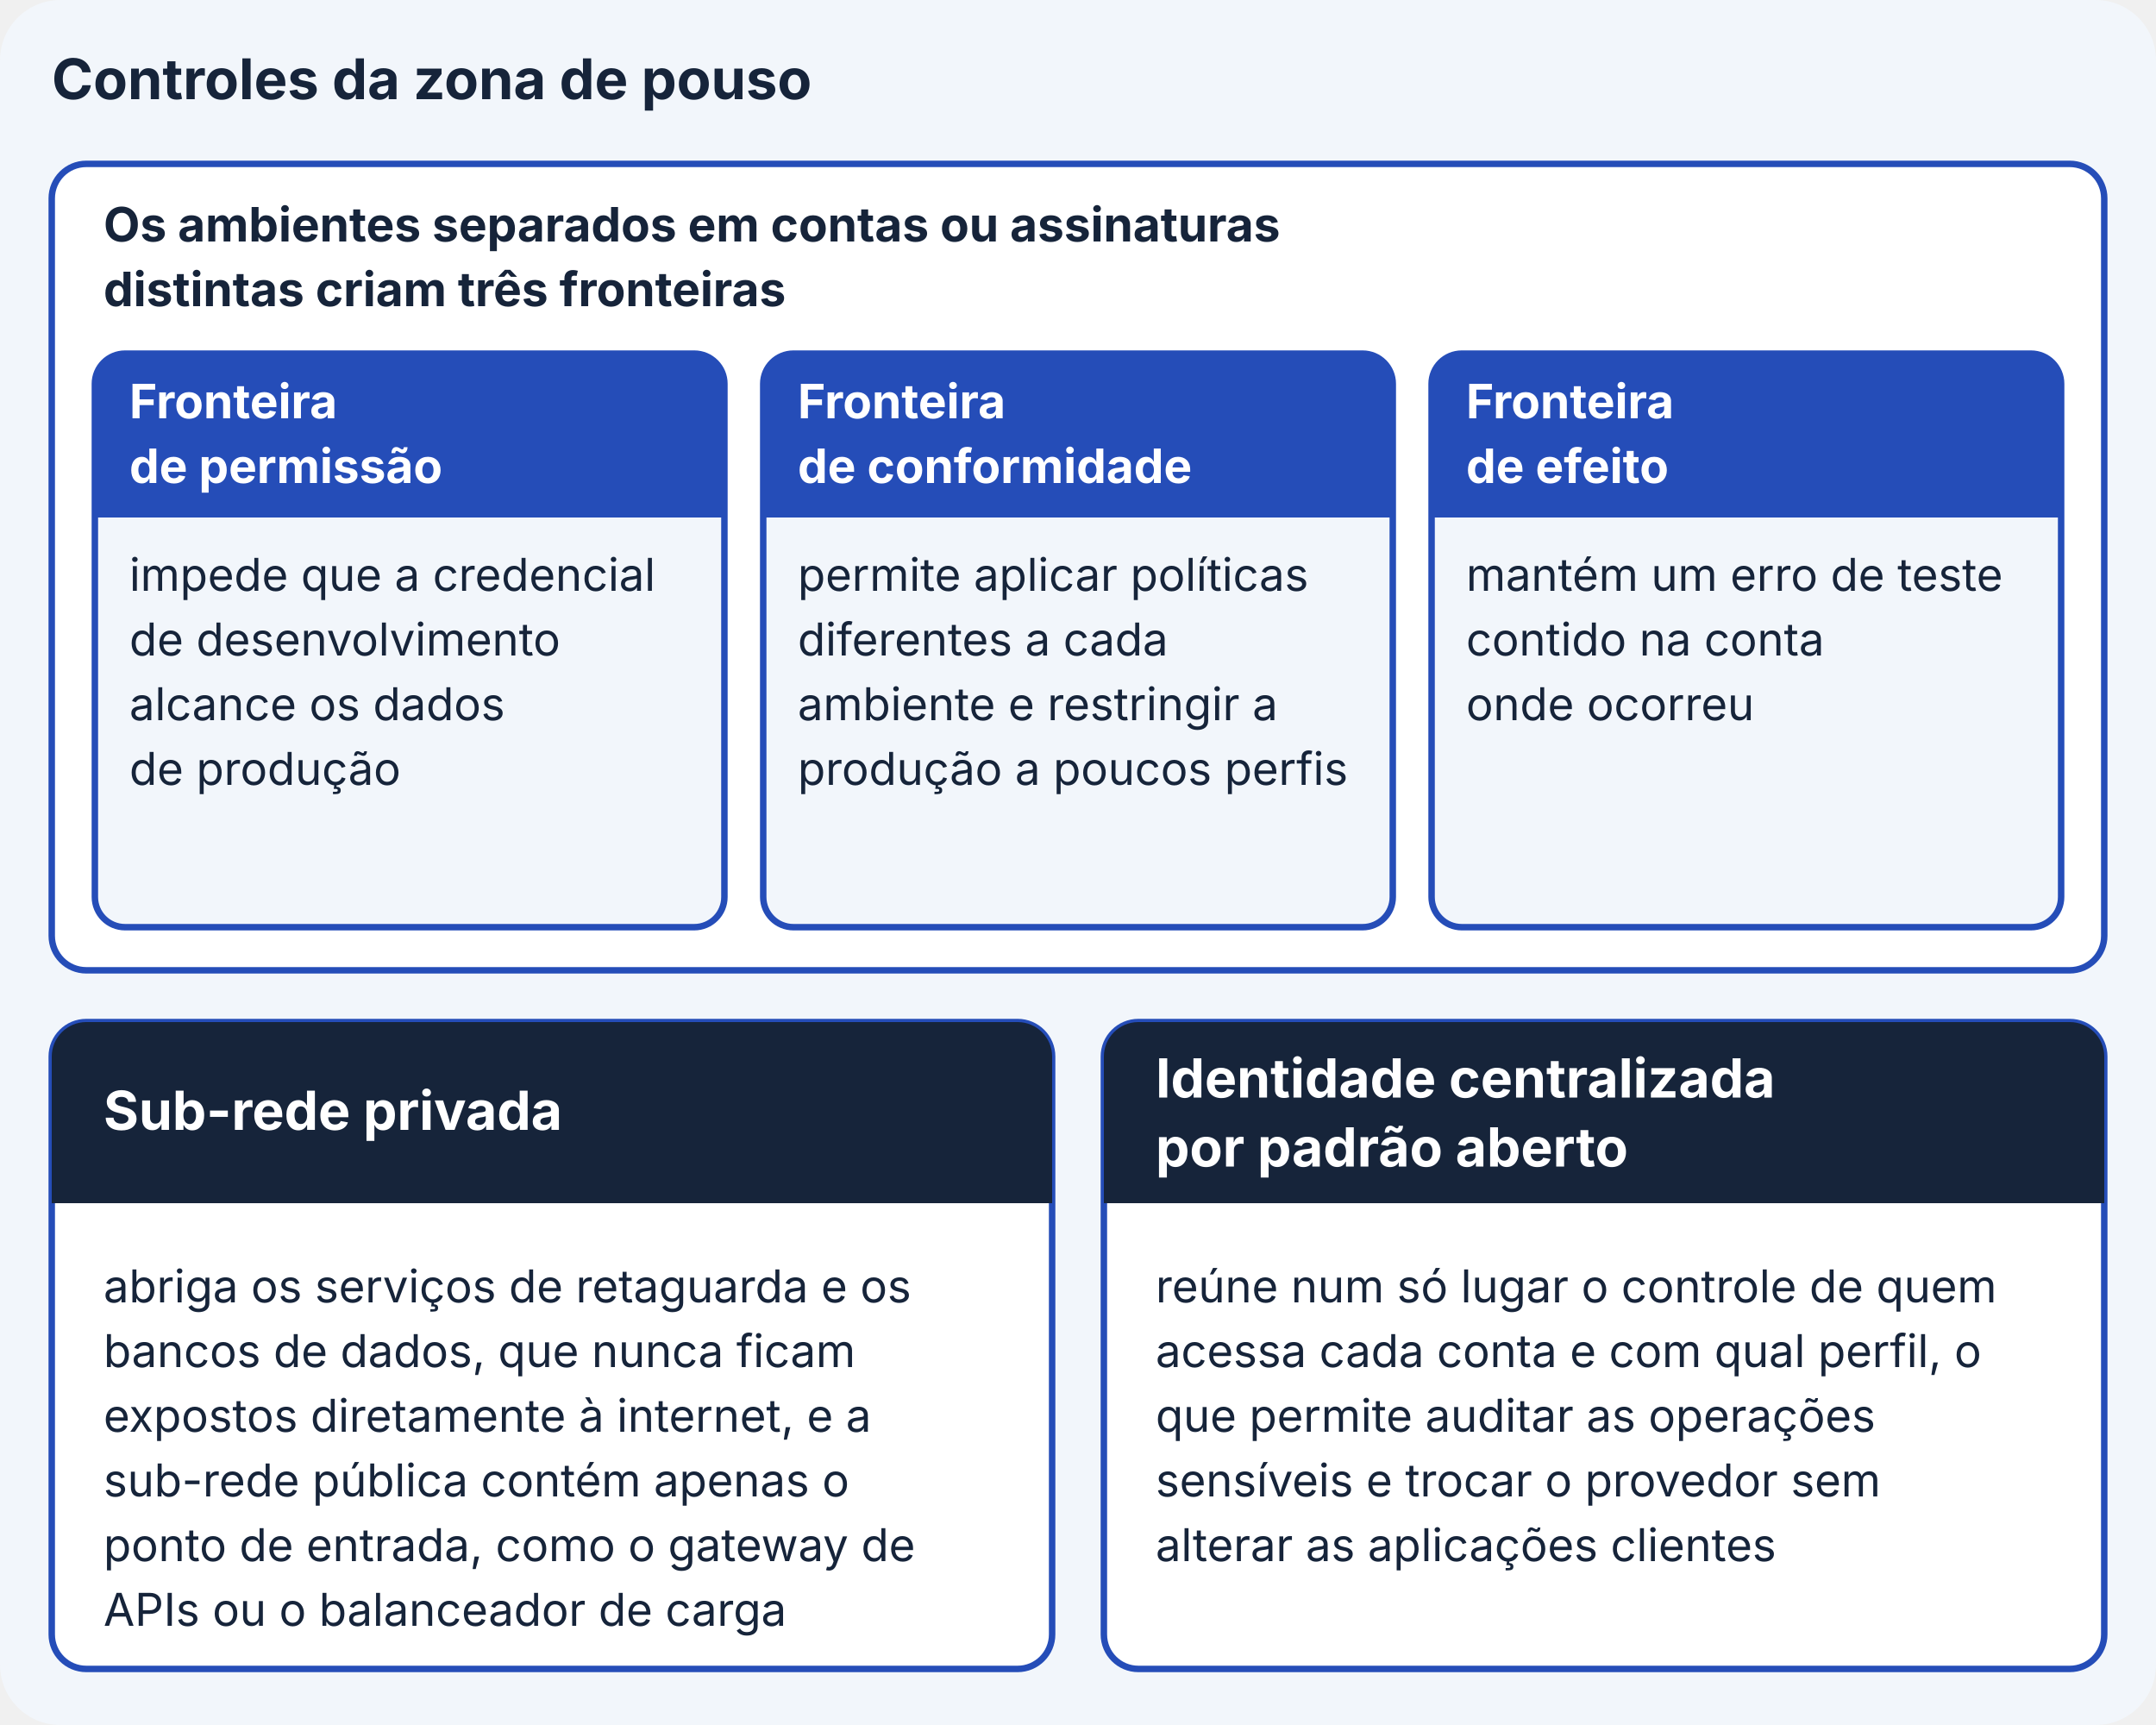
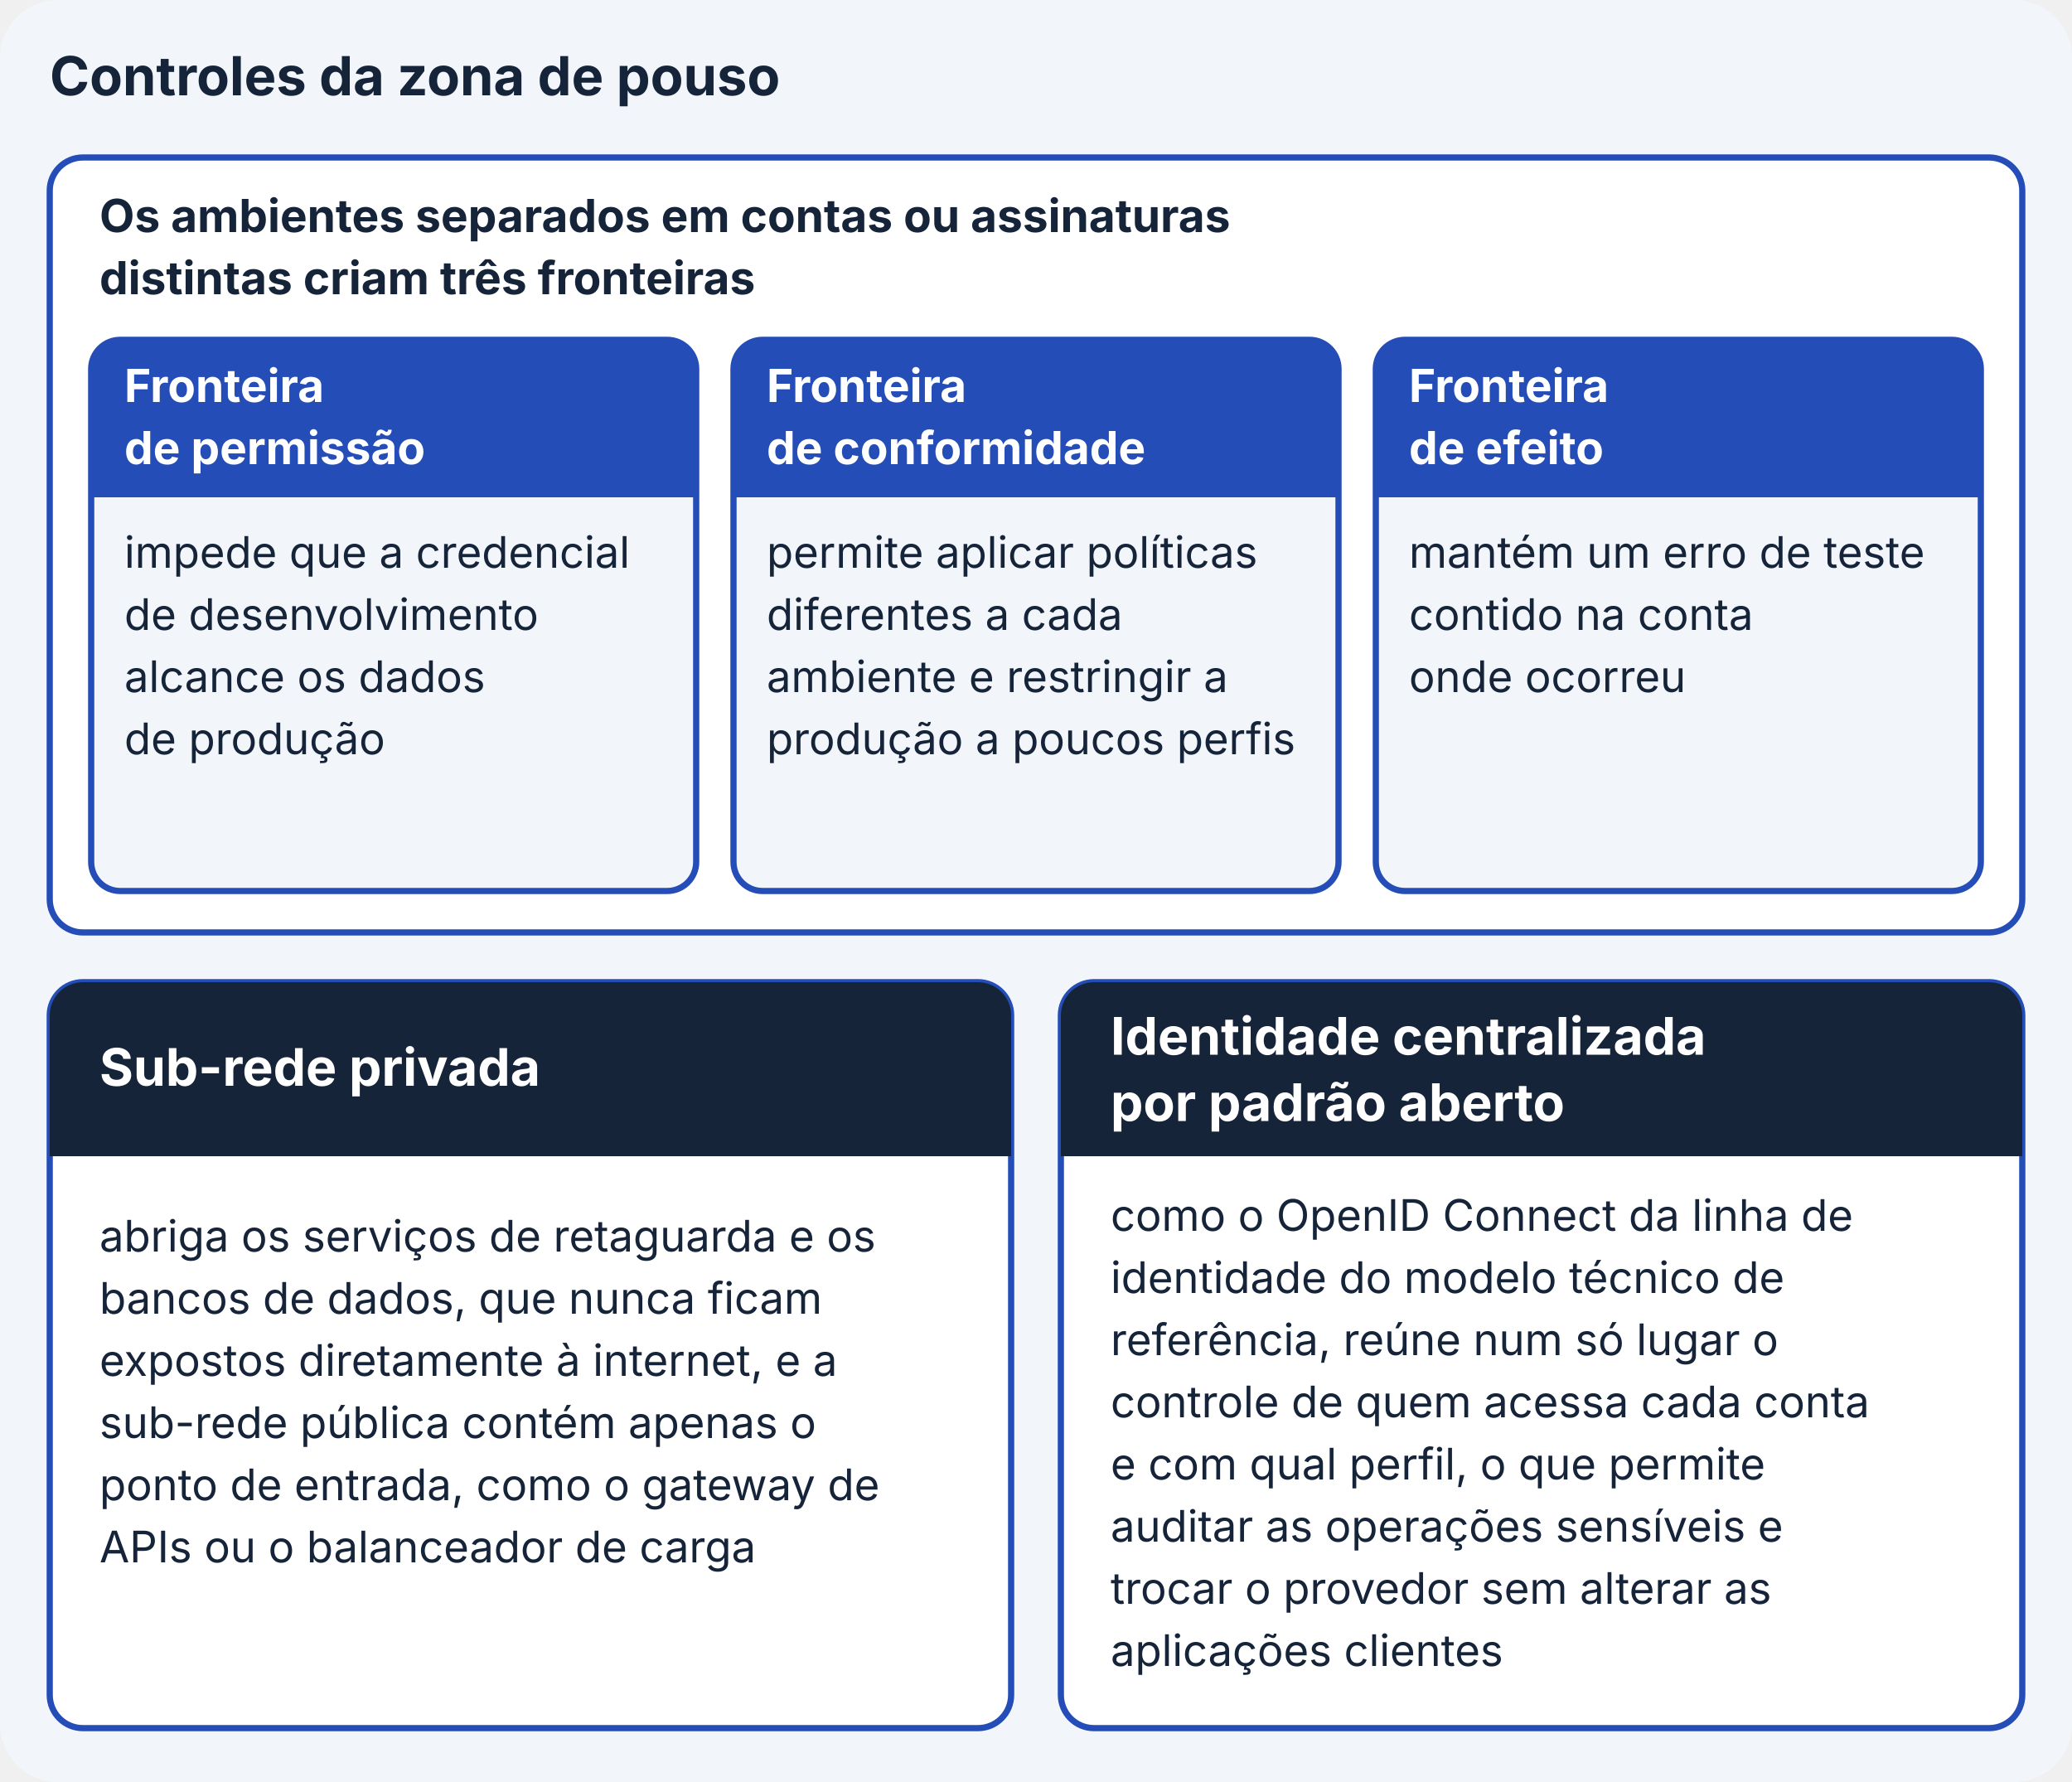
- <svg xmlns="http://www.w3.org/2000/svg" viewBox="0 0 1000 800" role="img" aria-labelledby="title desc">
-   <rect width="1000" height="800" rx="28" fill="#F2F6FB" />
+ <svg xmlns="http://www.w3.org/2000/svg" viewBox="0 0 1000 860" role="img" aria-labelledby="title desc">
+   <rect width="1000" height="860" rx="28" fill="#F2F6FB" />
  <g font-family="-apple-system,BlinkMacSystemFont,'Segoe UI',sans-serif" fill="#16243A">
    <text x="24" y="46" style="font-size:26px;font-weight:700">Controles da zona de pouso</text>
    <rect x="24" y="76" width="952" height="374" rx="16" fill="#FFFFFF" stroke="#254DB8" stroke-width="3" />
    <text x="48" y="112" style="font-size:22px;font-weight:700">Os ambientes separados em contas ou assinaturas</text>
    <text x="48" y="142" style="font-size:22px;font-weight:700">distintas criam três fronteiras</text>
    <rect x="44" y="164" width="292" height="266" rx="14" fill="#F2F6FB" stroke="#254DB8" stroke-width="3" />
    <path d="M44,178 a14,14 0 0 1 14,-14 h264 a14,14 0 0 1 14,14 v62 h-292 z" fill="#254DB8" />
    <text x="60" y="194" style="font-size:22px;font-weight:700" fill="#FFFFFF">Fronteira</text>
    <text x="60" y="224" style="font-size:22px;font-weight:700" fill="#FFFFFF">de permissão</text>
    <text x="60" y="274" style="font-size:21px">impede que a credencial</text>
    <text x="60" y="304" style="font-size:21px">de desenvolvimento</text>
    <text x="60" y="334" style="font-size:21px">alcance os dados</text>
    <text x="60" y="364" style="font-size:21px">de produção</text>
    <rect x="354" y="164" width="292" height="266" rx="14" fill="#F2F6FB" stroke="#254DB8" stroke-width="3" />
    <path d="M354,178 a14,14 0 0 1 14,-14 h264 a14,14 0 0 1 14,14 v62 h-292 z" fill="#254DB8" />
    <text x="370" y="194" style="font-size:22px;font-weight:700" fill="#FFFFFF">Fronteira</text>
    <text x="370" y="224" style="font-size:22px;font-weight:700" fill="#FFFFFF">de conformidade</text>
    <text x="370" y="274" style="font-size:21px">permite aplicar políticas</text>
    <text x="370" y="304" style="font-size:21px">diferentes a cada</text>
    <text x="370" y="334" style="font-size:21px">ambiente e restringir a</text>
    <text x="370" y="364" style="font-size:21px">produção a poucos perfis</text>
    <rect x="664" y="164" width="292" height="266" rx="14" fill="#F2F6FB" stroke="#254DB8" stroke-width="3" />
    <path d="M664,178 a14,14 0 0 1 14,-14 h264 a14,14 0 0 1 14,14 v62 h-292 z" fill="#254DB8" />
    <text x="680" y="194" style="font-size:22px;font-weight:700" fill="#FFFFFF">Fronteira</text>
    <text x="680" y="224" style="font-size:22px;font-weight:700" fill="#FFFFFF">de efeito</text>
    <text x="680" y="274" style="font-size:21px">mantém um erro de teste</text>
    <text x="680" y="304" style="font-size:21px">contido na conta</text>
    <text x="680" y="334" style="font-size:21px">onde ocorreu</text>
-     <rect x="24" y="474" width="464" height="300" rx="16" fill="#FFFFFF" stroke="#254DB8" stroke-width="3" />
+     <rect x="24" y="474" width="464" height="360" rx="16" fill="#FFFFFF" stroke="#254DB8" stroke-width="3" />
    <path d="M24,490 a16,16 0 0 1 16,-16 h432 a16,16 0 0 1 16,16 v68 h-464 z" fill="#16243A" />
    <text x="48" y="524" style="font-size:25px;font-weight:700" fill="#FFFFFF">Sub-rede privada</text>
    <text x="48" y="604" style="font-size:21px">abriga os serviços de retaguarda e os</text>
    <text x="48" y="634" style="font-size:21px">bancos de dados, que nunca ficam</text>
    <text x="48" y="664" style="font-size:21px">expostos diretamente à internet, e a</text>
    <text x="48" y="694" style="font-size:21px">sub-rede pública contém apenas o</text>
    <text x="48" y="724" style="font-size:21px">ponto de entrada, como o gateway de</text>
    <text x="48" y="754" style="font-size:21px">APIs ou o balanceador de carga</text>
-     <rect x="512" y="474" width="464" height="300" rx="16" fill="#FFFFFF" stroke="#254DB8" stroke-width="3" />
+     <rect x="512" y="474" width="464" height="360" rx="16" fill="#FFFFFF" stroke="#254DB8" stroke-width="3" />
    <path d="M512,490 a16,16 0 0 1 16,-16 h432 a16,16 0 0 1 16,16 v68 h-464 z" fill="#16243A" />
    <text x="536" y="509" style="font-size:25px;font-weight:700" fill="#FFFFFF">Identidade centralizada</text>
    <text x="536" y="541" style="font-size:25px;font-weight:700" fill="#FFFFFF">por padrão aberto</text>
-     <text x="536" y="604" style="font-size:21px">reúne num só lugar o controle de quem</text>
-     <text x="536" y="634" style="font-size:21px">acessa cada conta e com qual perfil, o</text>
-     <text x="536" y="664" style="font-size:21px">que permite auditar as operações</text>
-     <text x="536" y="694" style="font-size:21px">sensíveis e trocar o provedor sem</text>
-     <text x="536" y="724" style="font-size:21px">alterar as aplicações clientes</text>
+     <text x="536" y="594" style="font-size:21px">como o OpenID Connect da linha de</text>
+     <text x="536" y="624" style="font-size:21px">identidade do modelo técnico de</text>
+     <text x="536" y="654" style="font-size:21px">referência, reúne num só lugar o</text>
+     <text x="536" y="684" style="font-size:21px">controle de quem acessa cada conta</text>
+     <text x="536" y="714" style="font-size:21px">e com qual perfil, o que permite</text>
+     <text x="536" y="744" style="font-size:21px">auditar as operações sensíveis e</text>
+     <text x="536" y="774" style="font-size:21px">trocar o provedor sem alterar as</text>
+     <text x="536" y="804" style="font-size:21px">aplicações clientes</text>
  </g>
</svg>
